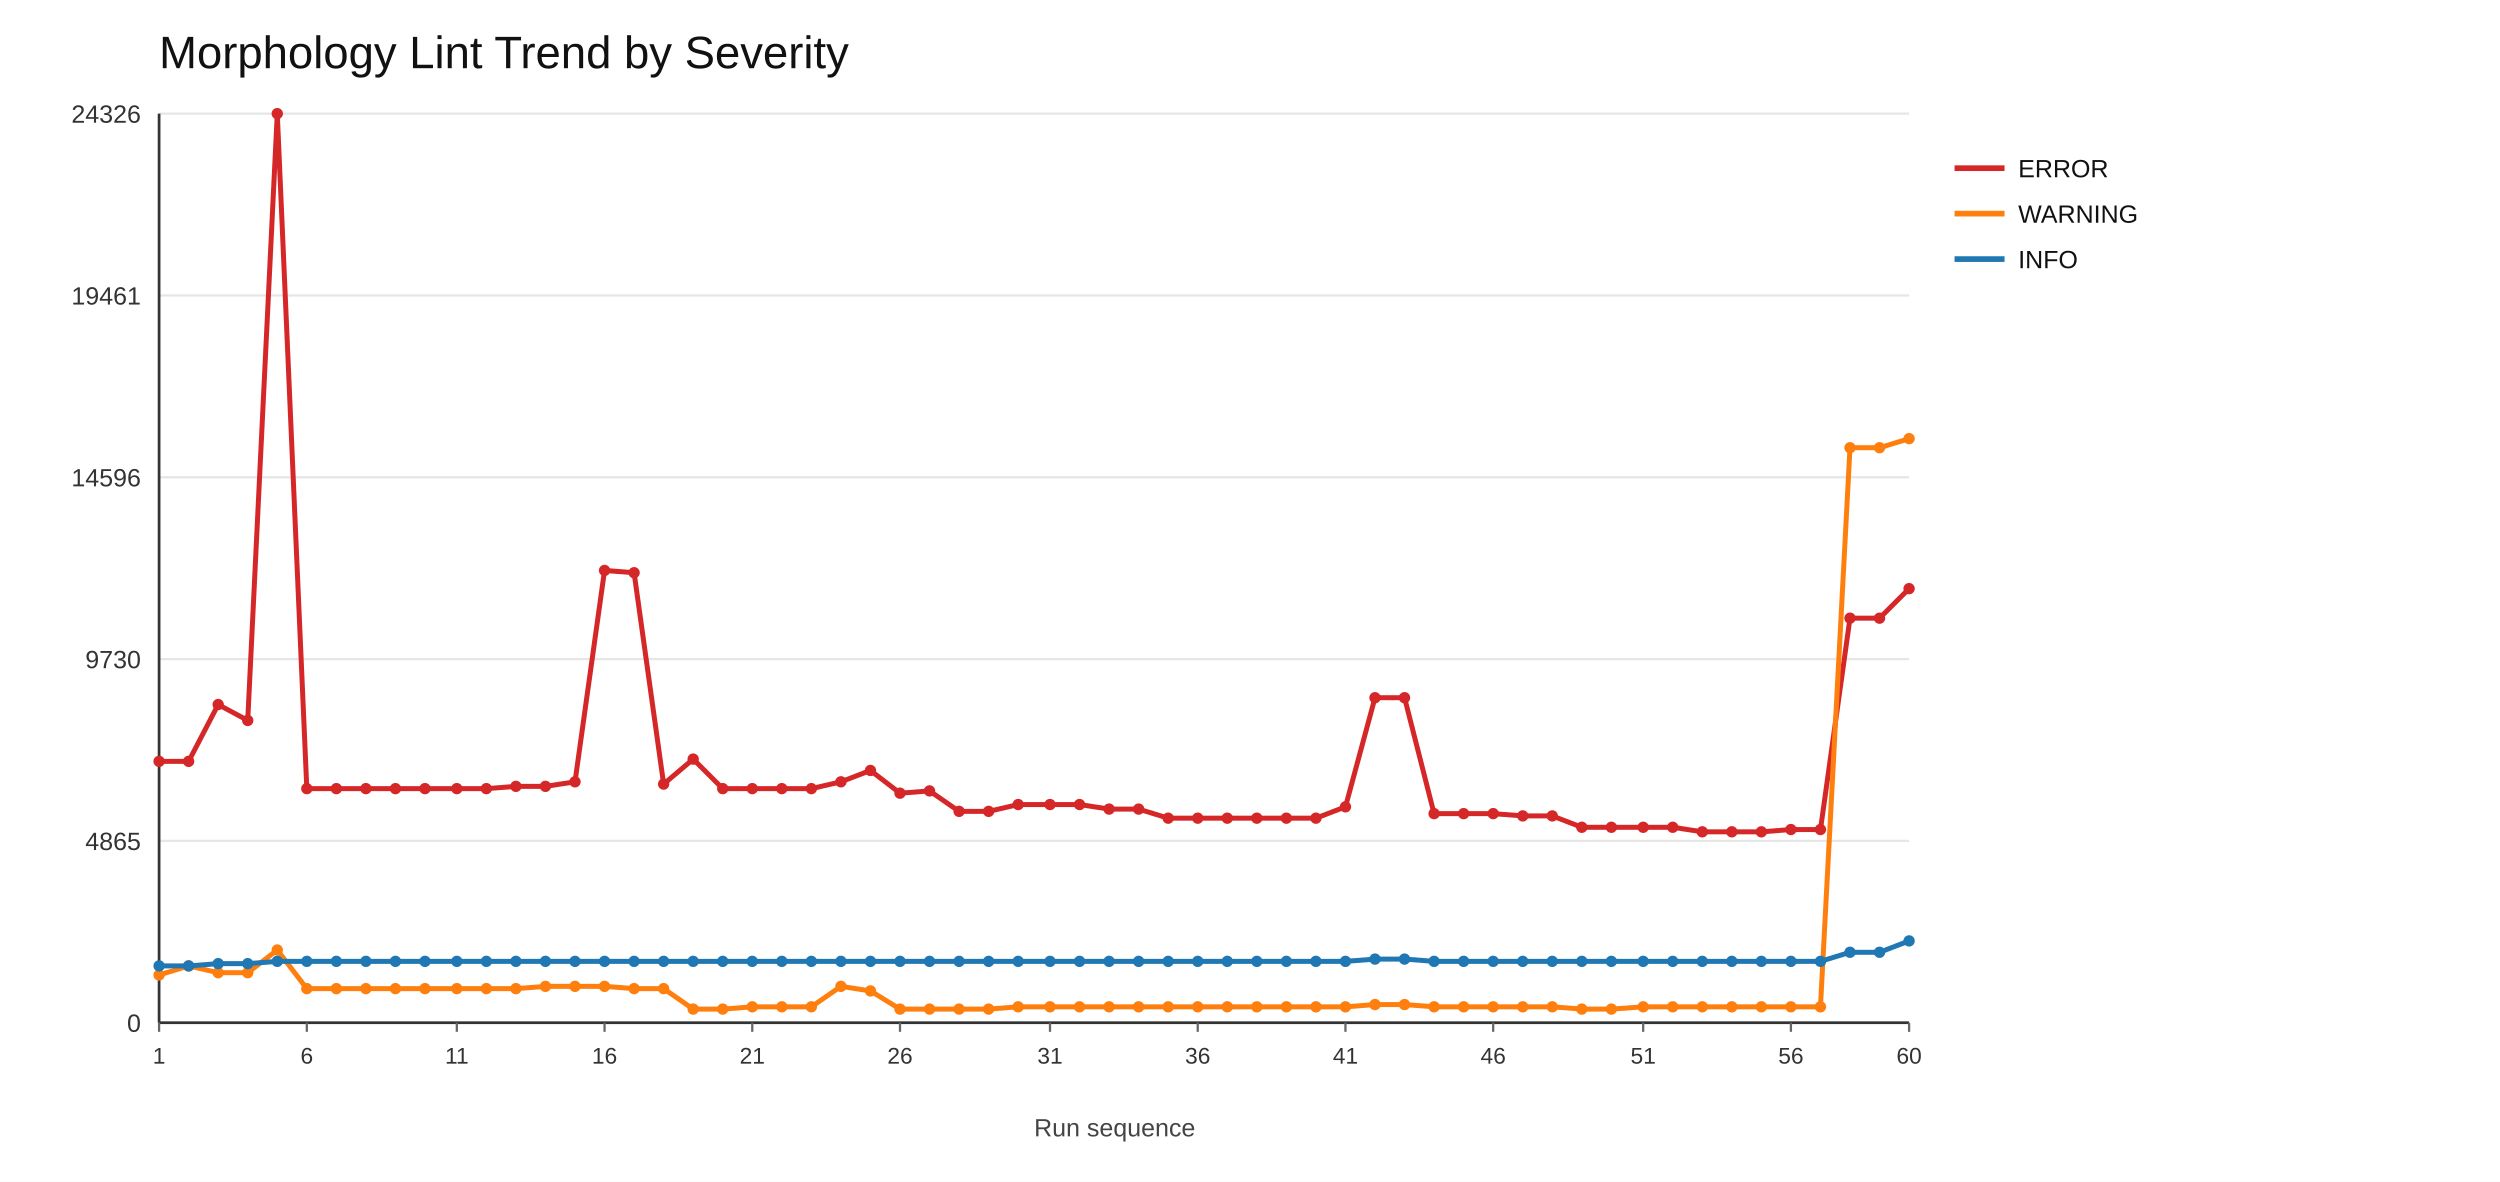
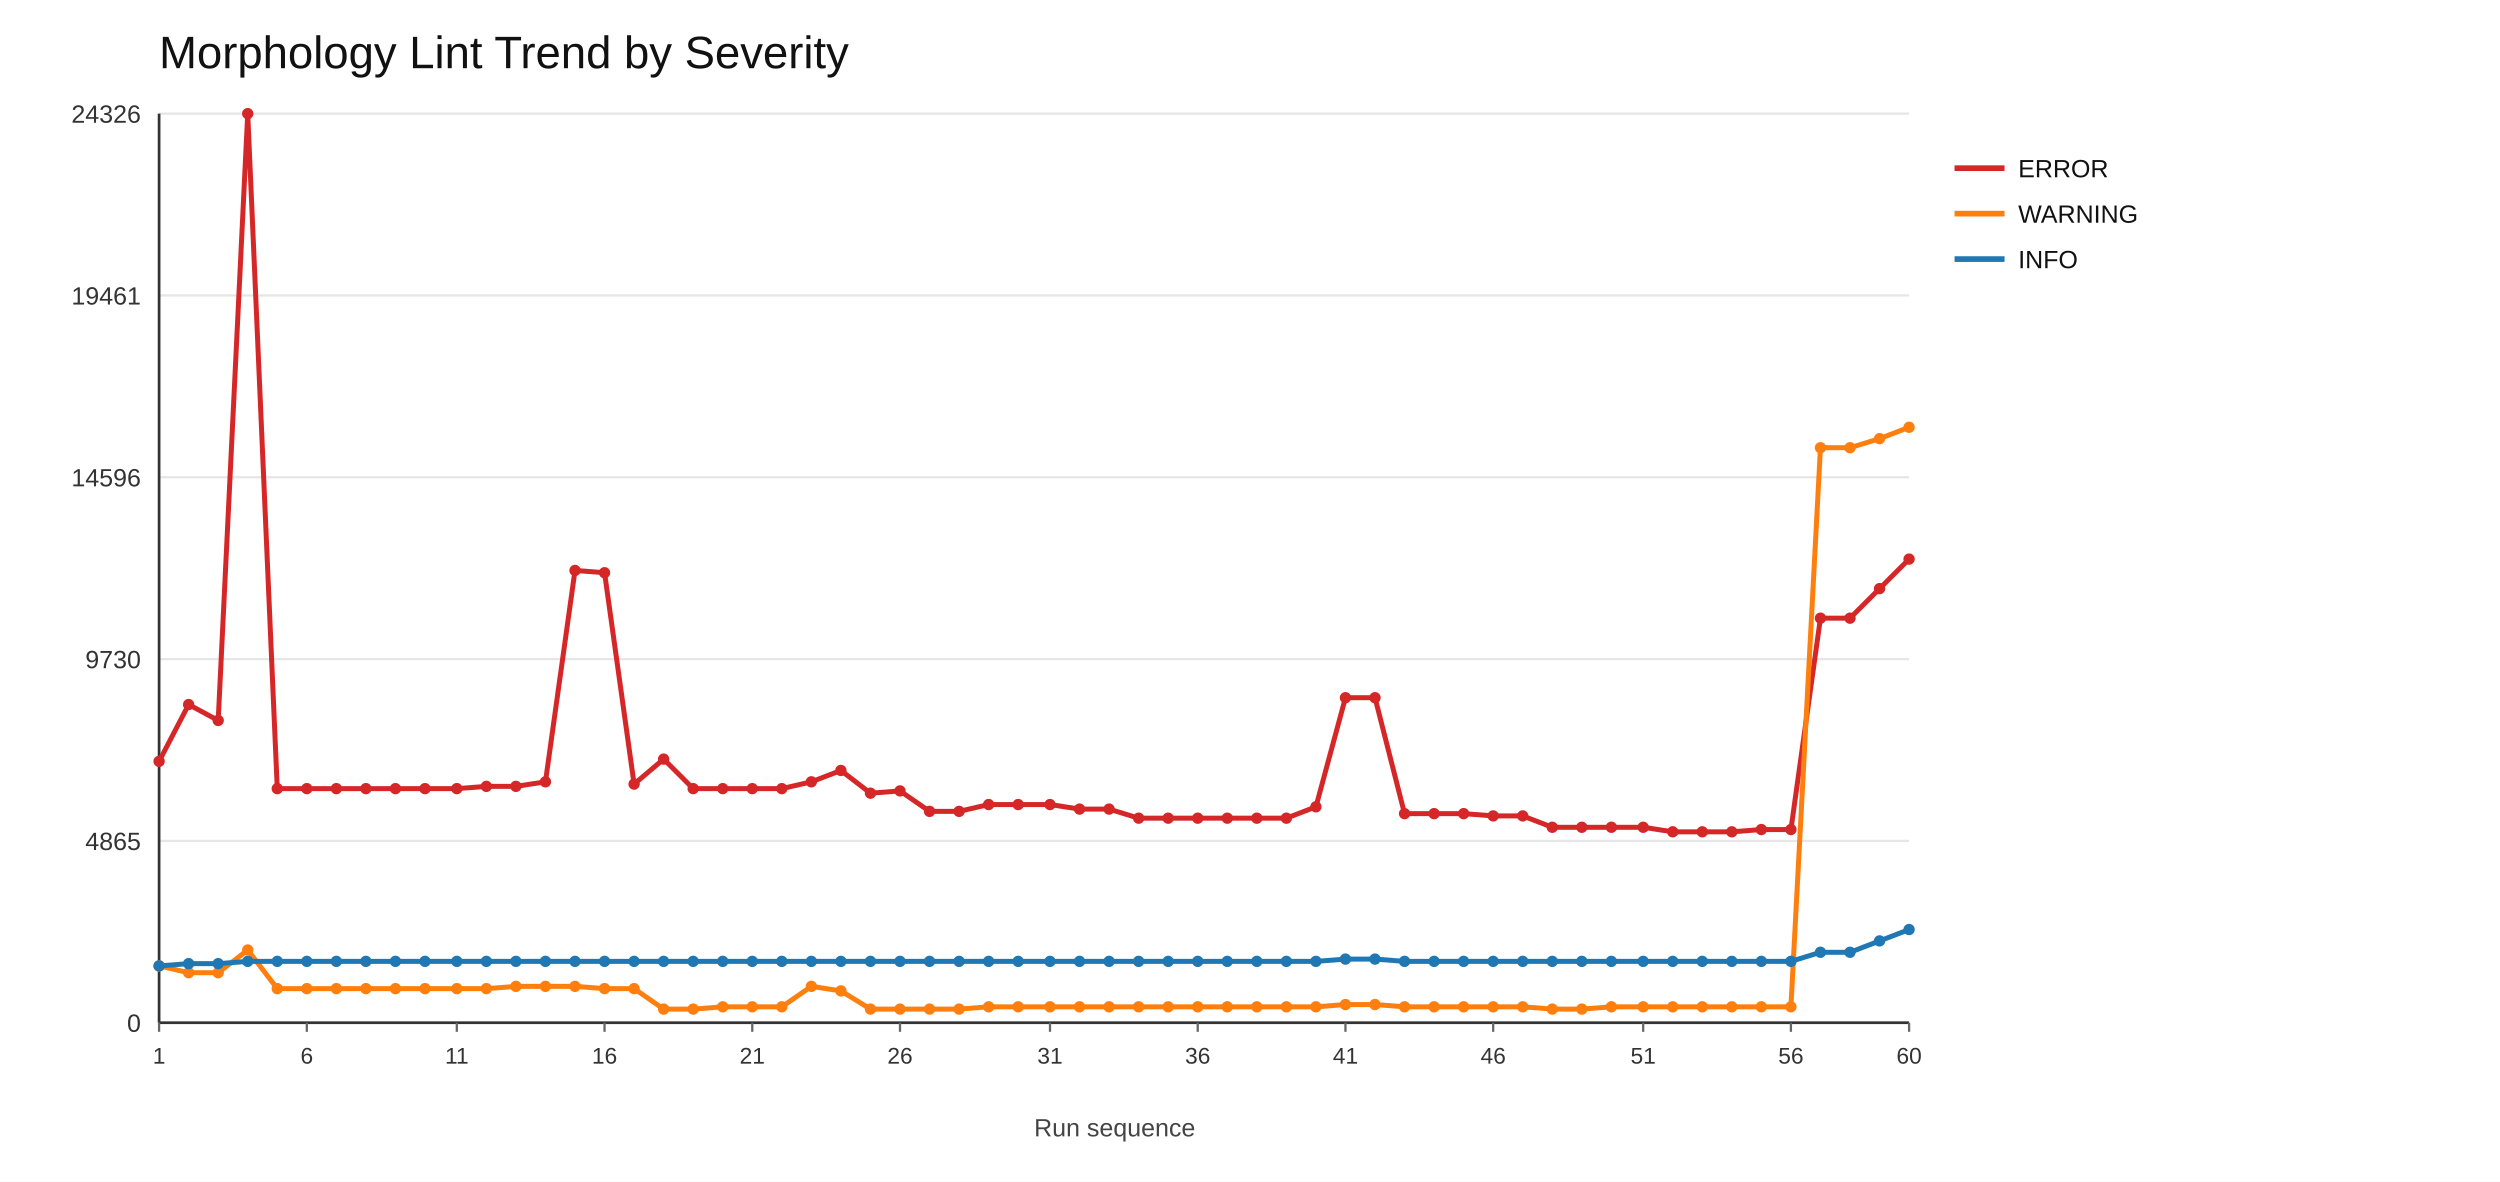
<svg xmlns="http://www.w3.org/2000/svg" width="1100" height="520">
  <rect x="0" y="0" width="1100" height="520" fill="#ffffff" />
  <text x="70" y="30" font-size="20" font-family="Arial" fill="#111">Morphology Lint Trend by Severity</text>
  <line x1="70" y1="450" x2="840" y2="450" stroke="#e6e6e6" stroke-width="1" />
  <text x="62" y="454" font-size="11" font-family="Arial" fill="#333" text-anchor="end">0</text>
  <line x1="70" y1="370" x2="840" y2="370" stroke="#e6e6e6" stroke-width="1" />
  <text x="62" y="374" font-size="11" font-family="Arial" fill="#333" text-anchor="end">4865</text>
  <line x1="70" y1="290" x2="840" y2="290" stroke="#e6e6e6" stroke-width="1" />
  <text x="62" y="294" font-size="11" font-family="Arial" fill="#333" text-anchor="end">9730</text>
  <line x1="70" y1="210" x2="840" y2="210" stroke="#e6e6e6" stroke-width="1" />
  <text x="62" y="214" font-size="11" font-family="Arial" fill="#333" text-anchor="end">14596</text>
  <line x1="70" y1="130" x2="840" y2="130" stroke="#e6e6e6" stroke-width="1" />
  <text x="62" y="134" font-size="11" font-family="Arial" fill="#333" text-anchor="end">19461</text>
  <line x1="70" y1="50" x2="840" y2="50" stroke="#e6e6e6" stroke-width="1" />
  <text x="62" y="54" font-size="11" font-family="Arial" fill="#333" text-anchor="end">24326</text>
  <line x1="70" y1="450" x2="840" y2="450" stroke="#333" stroke-width="1.2" />
  <line x1="70" y1="50" x2="70" y2="450" stroke="#333" stroke-width="1.2" />
  <line x1="70" y1="450" x2="70" y2="454" stroke="#666" stroke-width="1" />
  <text x="70" y="468" font-size="10" font-family="Arial" fill="#333" text-anchor="middle">1</text>
  <line x1="135" y1="450" x2="135" y2="454" stroke="#666" stroke-width="1" />
  <text x="135" y="468" font-size="10" font-family="Arial" fill="#333" text-anchor="middle">6</text>
  <line x1="201" y1="450" x2="201" y2="454" stroke="#666" stroke-width="1" />
  <text x="201" y="468" font-size="10" font-family="Arial" fill="#333" text-anchor="middle">11</text>
  <line x1="266" y1="450" x2="266" y2="454" stroke="#666" stroke-width="1" />
  <text x="266" y="468" font-size="10" font-family="Arial" fill="#333" text-anchor="middle">16</text>
  <line x1="331" y1="450" x2="331" y2="454" stroke="#666" stroke-width="1" />
  <text x="331" y="468" font-size="10" font-family="Arial" fill="#333" text-anchor="middle">21</text>
  <line x1="396" y1="450" x2="396" y2="454" stroke="#666" stroke-width="1" />
  <text x="396" y="468" font-size="10" font-family="Arial" fill="#333" text-anchor="middle">26</text>
  <line x1="462" y1="450" x2="462" y2="454" stroke="#666" stroke-width="1" />
  <text x="462" y="468" font-size="10" font-family="Arial" fill="#333" text-anchor="middle">31</text>
  <line x1="527" y1="450" x2="527" y2="454" stroke="#666" stroke-width="1" />
  <text x="527" y="468" font-size="10" font-family="Arial" fill="#333" text-anchor="middle">36</text>
  <line x1="592" y1="450" x2="592" y2="454" stroke="#666" stroke-width="1" />
  <text x="592" y="468" font-size="10" font-family="Arial" fill="#333" text-anchor="middle">41</text>
  <line x1="657" y1="450" x2="657" y2="454" stroke="#666" stroke-width="1" />
  <text x="657" y="468" font-size="10" font-family="Arial" fill="#333" text-anchor="middle">46</text>
  <line x1="723" y1="450" x2="723" y2="454" stroke="#666" stroke-width="1" />
  <text x="723" y="468" font-size="10" font-family="Arial" fill="#333" text-anchor="middle">51</text>
  <line x1="788" y1="450" x2="788" y2="454" stroke="#666" stroke-width="1" />
  <text x="788" y="468" font-size="10" font-family="Arial" fill="#333" text-anchor="middle">56</text>
  <line x1="840" y1="450" x2="840" y2="454" stroke="#666" stroke-width="1" />
  <text x="840" y="468" font-size="10" font-family="Arial" fill="#333" text-anchor="middle">60</text>
-   <polyline fill="none" stroke="#d62728" stroke-width="2.2" points="70,335 83,335 96,310 109,317 122,50 135,347 148,347 161,347 174,347 187,347 201,347 214,347 227,346 240,346 253,344 266,251 279,252 292,345 305,334 318,347 331,347 344,347 357,347 370,344 383,339 396,349 409,348 422,357 435,357 448,354 462,354 475,354 488,356 501,356 514,360 527,360 540,360 553,360 566,360 579,360 592,355 605,307 618,307 631,358 644,358 657,358 670,359 683,359 696,364 709,364 723,364 736,364 749,366 762,366 775,366 788,365 801,365 814,272 827,272 840,259" />
+   <polyline fill="none" stroke="#d62728" stroke-width="2.2" points="70,335 83,310 96,317 109,50 122,347 135,347 148,347 161,347 174,347 187,347 201,347 214,346 227,346 240,344 253,251 266,252 279,345 292,334 305,347 318,347 331,347 344,347 357,344 370,339 383,349 396,348 409,357 422,357 435,354 448,354 462,354 475,356 488,356 501,360 514,360 527,360 540,360 553,360 566,360 579,355 592,307 605,307 618,358 631,358 644,358 657,359 670,359 683,364 696,364 709,364 723,364 736,366 749,366 762,366 775,365 788,365 801,272 814,272 827,259 840,246" />
  <circle cx="70" cy="335" r="2.5" fill="#d62728" />
-   <circle cx="83" cy="335" r="2.5" fill="#d62728" />
-   <circle cx="96" cy="310" r="2.5" fill="#d62728" />
-   <circle cx="109" cy="317" r="2.5" fill="#d62728" />
-   <circle cx="122" cy="50" r="2.5" fill="#d62728" />
+   <circle cx="83" cy="310" r="2.5" fill="#d62728" />
+   <circle cx="96" cy="317" r="2.5" fill="#d62728" />
+   <circle cx="109" cy="50" r="2.5" fill="#d62728" />
+   <circle cx="122" cy="347" r="2.5" fill="#d62728" />
  <circle cx="135" cy="347" r="2.5" fill="#d62728" />
  <circle cx="148" cy="347" r="2.5" fill="#d62728" />
  <circle cx="161" cy="347" r="2.5" fill="#d62728" />
  <circle cx="174" cy="347" r="2.5" fill="#d62728" />
  <circle cx="187" cy="347" r="2.5" fill="#d62728" />
  <circle cx="201" cy="347" r="2.5" fill="#d62728" />
-   <circle cx="214" cy="347" r="2.5" fill="#d62728" />
+   <circle cx="214" cy="346" r="2.5" fill="#d62728" />
  <circle cx="227" cy="346" r="2.5" fill="#d62728" />
-   <circle cx="240" cy="346" r="2.5" fill="#d62728" />
-   <circle cx="253" cy="344" r="2.5" fill="#d62728" />
-   <circle cx="266" cy="251" r="2.5" fill="#d62728" />
-   <circle cx="279" cy="252" r="2.5" fill="#d62728" />
-   <circle cx="292" cy="345" r="2.5" fill="#d62728" />
-   <circle cx="305" cy="334" r="2.5" fill="#d62728" />
+   <circle cx="240" cy="344" r="2.5" fill="#d62728" />
+   <circle cx="253" cy="251" r="2.5" fill="#d62728" />
+   <circle cx="266" cy="252" r="2.5" fill="#d62728" />
+   <circle cx="279" cy="345" r="2.5" fill="#d62728" />
+   <circle cx="292" cy="334" r="2.5" fill="#d62728" />
+   <circle cx="305" cy="347" r="2.5" fill="#d62728" />
  <circle cx="318" cy="347" r="2.5" fill="#d62728" />
  <circle cx="331" cy="347" r="2.5" fill="#d62728" />
  <circle cx="344" cy="347" r="2.5" fill="#d62728" />
-   <circle cx="357" cy="347" r="2.5" fill="#d62728" />
-   <circle cx="370" cy="344" r="2.5" fill="#d62728" />
-   <circle cx="383" cy="339" r="2.5" fill="#d62728" />
-   <circle cx="396" cy="349" r="2.5" fill="#d62728" />
-   <circle cx="409" cy="348" r="2.5" fill="#d62728" />
+   <circle cx="357" cy="344" r="2.5" fill="#d62728" />
+   <circle cx="370" cy="339" r="2.5" fill="#d62728" />
+   <circle cx="383" cy="349" r="2.5" fill="#d62728" />
+   <circle cx="396" cy="348" r="2.5" fill="#d62728" />
+   <circle cx="409" cy="357" r="2.5" fill="#d62728" />
  <circle cx="422" cy="357" r="2.5" fill="#d62728" />
-   <circle cx="435" cy="357" r="2.5" fill="#d62728" />
+   <circle cx="435" cy="354" r="2.5" fill="#d62728" />
  <circle cx="448" cy="354" r="2.5" fill="#d62728" />
  <circle cx="462" cy="354" r="2.5" fill="#d62728" />
-   <circle cx="475" cy="354" r="2.5" fill="#d62728" />
+   <circle cx="475" cy="356" r="2.5" fill="#d62728" />
  <circle cx="488" cy="356" r="2.5" fill="#d62728" />
-   <circle cx="501" cy="356" r="2.5" fill="#d62728" />
+   <circle cx="501" cy="360" r="2.5" fill="#d62728" />
  <circle cx="514" cy="360" r="2.5" fill="#d62728" />
  <circle cx="527" cy="360" r="2.5" fill="#d62728" />
  <circle cx="540" cy="360" r="2.5" fill="#d62728" />
  <circle cx="553" cy="360" r="2.5" fill="#d62728" />
  <circle cx="566" cy="360" r="2.5" fill="#d62728" />
-   <circle cx="579" cy="360" r="2.5" fill="#d62728" />
-   <circle cx="592" cy="355" r="2.5" fill="#d62728" />
+   <circle cx="579" cy="355" r="2.5" fill="#d62728" />
+   <circle cx="592" cy="307" r="2.5" fill="#d62728" />
  <circle cx="605" cy="307" r="2.5" fill="#d62728" />
-   <circle cx="618" cy="307" r="2.5" fill="#d62728" />
+   <circle cx="618" cy="358" r="2.5" fill="#d62728" />
  <circle cx="631" cy="358" r="2.5" fill="#d62728" />
  <circle cx="644" cy="358" r="2.5" fill="#d62728" />
-   <circle cx="657" cy="358" r="2.5" fill="#d62728" />
+   <circle cx="657" cy="359" r="2.5" fill="#d62728" />
  <circle cx="670" cy="359" r="2.5" fill="#d62728" />
-   <circle cx="683" cy="359" r="2.5" fill="#d62728" />
+   <circle cx="683" cy="364" r="2.5" fill="#d62728" />
  <circle cx="696" cy="364" r="2.5" fill="#d62728" />
  <circle cx="709" cy="364" r="2.5" fill="#d62728" />
  <circle cx="723" cy="364" r="2.5" fill="#d62728" />
-   <circle cx="736" cy="364" r="2.5" fill="#d62728" />
+   <circle cx="736" cy="366" r="2.5" fill="#d62728" />
  <circle cx="749" cy="366" r="2.5" fill="#d62728" />
  <circle cx="762" cy="366" r="2.5" fill="#d62728" />
-   <circle cx="775" cy="366" r="2.5" fill="#d62728" />
+   <circle cx="775" cy="365" r="2.5" fill="#d62728" />
  <circle cx="788" cy="365" r="2.5" fill="#d62728" />
-   <circle cx="801" cy="365" r="2.5" fill="#d62728" />
+   <circle cx="801" cy="272" r="2.5" fill="#d62728" />
  <circle cx="814" cy="272" r="2.5" fill="#d62728" />
-   <circle cx="827" cy="272" r="2.5" fill="#d62728" />
-   <circle cx="840" cy="259" r="2.5" fill="#d62728" />
+   <circle cx="827" cy="259" r="2.5" fill="#d62728" />
+   <circle cx="840" cy="246" r="2.5" fill="#d62728" />
  <line x1="860" y1="74" x2="882" y2="74" stroke="#d62728" stroke-width="2.5" />
  <text x="888" y="78" font-size="11" font-family="Arial" fill="#111">ERROR</text>
-   <polyline fill="none" stroke="#ff7f0e" stroke-width="2.2" points="70,429 83,425 96,428 109,428 122,418 135,435 148,435 161,435 174,435 187,435 201,435 214,435 227,435 240,434 253,434 266,434 279,435 292,435 305,444 318,444 331,443 344,443 357,443 370,434 383,436 396,444 409,444 422,444 435,444 448,443 462,443 475,443 488,443 501,443 514,443 527,443 540,443 553,443 566,443 579,443 592,443 605,442 618,442 631,443 644,443 657,443 670,443 683,443 696,444 709,444 723,443 736,443 749,443 762,443 775,443 788,443 801,443 814,197 827,197 840,193" />
-   <circle cx="70" cy="429" r="2.5" fill="#ff7f0e" />
-   <circle cx="83" cy="425" r="2.5" fill="#ff7f0e" />
+   <polyline fill="none" stroke="#ff7f0e" stroke-width="2.2" points="70,425 83,428 96,428 109,418 122,435 135,435 148,435 161,435 174,435 187,435 201,435 214,435 227,434 240,434 253,434 266,435 279,435 292,444 305,444 318,443 331,443 344,443 357,434 370,436 383,444 396,444 409,444 422,444 435,443 448,443 462,443 475,443 488,443 501,443 514,443 527,443 540,443 553,443 566,443 579,443 592,442 605,442 618,443 631,443 644,443 657,443 670,443 683,444 696,444 709,443 723,443 736,443 749,443 762,443 775,443 788,443 801,197 814,197 827,193 840,188" />
+   <circle cx="70" cy="425" r="2.5" fill="#ff7f0e" />
+   <circle cx="83" cy="428" r="2.5" fill="#ff7f0e" />
  <circle cx="96" cy="428" r="2.5" fill="#ff7f0e" />
-   <circle cx="109" cy="428" r="2.5" fill="#ff7f0e" />
-   <circle cx="122" cy="418" r="2.5" fill="#ff7f0e" />
+   <circle cx="109" cy="418" r="2.5" fill="#ff7f0e" />
+   <circle cx="122" cy="435" r="2.5" fill="#ff7f0e" />
  <circle cx="135" cy="435" r="2.5" fill="#ff7f0e" />
  <circle cx="148" cy="435" r="2.5" fill="#ff7f0e" />
  <circle cx="161" cy="435" r="2.5" fill="#ff7f0e" />
  <circle cx="174" cy="435" r="2.5" fill="#ff7f0e" />
  <circle cx="187" cy="435" r="2.5" fill="#ff7f0e" />
  <circle cx="201" cy="435" r="2.5" fill="#ff7f0e" />
  <circle cx="214" cy="435" r="2.5" fill="#ff7f0e" />
-   <circle cx="227" cy="435" r="2.5" fill="#ff7f0e" />
+   <circle cx="227" cy="434" r="2.5" fill="#ff7f0e" />
  <circle cx="240" cy="434" r="2.5" fill="#ff7f0e" />
  <circle cx="253" cy="434" r="2.5" fill="#ff7f0e" />
-   <circle cx="266" cy="434" r="2.5" fill="#ff7f0e" />
+   <circle cx="266" cy="435" r="2.5" fill="#ff7f0e" />
  <circle cx="279" cy="435" r="2.5" fill="#ff7f0e" />
-   <circle cx="292" cy="435" r="2.5" fill="#ff7f0e" />
+   <circle cx="292" cy="444" r="2.5" fill="#ff7f0e" />
  <circle cx="305" cy="444" r="2.5" fill="#ff7f0e" />
-   <circle cx="318" cy="444" r="2.5" fill="#ff7f0e" />
+   <circle cx="318" cy="443" r="2.5" fill="#ff7f0e" />
  <circle cx="331" cy="443" r="2.5" fill="#ff7f0e" />
  <circle cx="344" cy="443" r="2.5" fill="#ff7f0e" />
-   <circle cx="357" cy="443" r="2.5" fill="#ff7f0e" />
-   <circle cx="370" cy="434" r="2.5" fill="#ff7f0e" />
-   <circle cx="383" cy="436" r="2.5" fill="#ff7f0e" />
+   <circle cx="357" cy="434" r="2.5" fill="#ff7f0e" />
+   <circle cx="370" cy="436" r="2.5" fill="#ff7f0e" />
+   <circle cx="383" cy="444" r="2.5" fill="#ff7f0e" />
  <circle cx="396" cy="444" r="2.5" fill="#ff7f0e" />
  <circle cx="409" cy="444" r="2.5" fill="#ff7f0e" />
  <circle cx="422" cy="444" r="2.5" fill="#ff7f0e" />
-   <circle cx="435" cy="444" r="2.5" fill="#ff7f0e" />
+   <circle cx="435" cy="443" r="2.5" fill="#ff7f0e" />
  <circle cx="448" cy="443" r="2.5" fill="#ff7f0e" />
  <circle cx="462" cy="443" r="2.5" fill="#ff7f0e" />
  <circle cx="475" cy="443" r="2.5" fill="#ff7f0e" />
  <circle cx="488" cy="443" r="2.5" fill="#ff7f0e" />
  <circle cx="501" cy="443" r="2.5" fill="#ff7f0e" />
  <circle cx="514" cy="443" r="2.5" fill="#ff7f0e" />
  <circle cx="527" cy="443" r="2.5" fill="#ff7f0e" />
  <circle cx="540" cy="443" r="2.5" fill="#ff7f0e" />
  <circle cx="553" cy="443" r="2.5" fill="#ff7f0e" />
  <circle cx="566" cy="443" r="2.5" fill="#ff7f0e" />
  <circle cx="579" cy="443" r="2.5" fill="#ff7f0e" />
-   <circle cx="592" cy="443" r="2.5" fill="#ff7f0e" />
+   <circle cx="592" cy="442" r="2.5" fill="#ff7f0e" />
  <circle cx="605" cy="442" r="2.5" fill="#ff7f0e" />
-   <circle cx="618" cy="442" r="2.5" fill="#ff7f0e" />
+   <circle cx="618" cy="443" r="2.5" fill="#ff7f0e" />
  <circle cx="631" cy="443" r="2.5" fill="#ff7f0e" />
  <circle cx="644" cy="443" r="2.5" fill="#ff7f0e" />
  <circle cx="657" cy="443" r="2.5" fill="#ff7f0e" />
  <circle cx="670" cy="443" r="2.5" fill="#ff7f0e" />
-   <circle cx="683" cy="443" r="2.5" fill="#ff7f0e" />
+   <circle cx="683" cy="444" r="2.5" fill="#ff7f0e" />
  <circle cx="696" cy="444" r="2.5" fill="#ff7f0e" />
-   <circle cx="709" cy="444" r="2.5" fill="#ff7f0e" />
+   <circle cx="709" cy="443" r="2.5" fill="#ff7f0e" />
  <circle cx="723" cy="443" r="2.5" fill="#ff7f0e" />
  <circle cx="736" cy="443" r="2.5" fill="#ff7f0e" />
  <circle cx="749" cy="443" r="2.5" fill="#ff7f0e" />
  <circle cx="762" cy="443" r="2.5" fill="#ff7f0e" />
  <circle cx="775" cy="443" r="2.5" fill="#ff7f0e" />
  <circle cx="788" cy="443" r="2.5" fill="#ff7f0e" />
-   <circle cx="801" cy="443" r="2.5" fill="#ff7f0e" />
+   <circle cx="801" cy="197" r="2.5" fill="#ff7f0e" />
  <circle cx="814" cy="197" r="2.5" fill="#ff7f0e" />
-   <circle cx="827" cy="197" r="2.5" fill="#ff7f0e" />
-   <circle cx="840" cy="193" r="2.5" fill="#ff7f0e" />
+   <circle cx="827" cy="193" r="2.5" fill="#ff7f0e" />
+   <circle cx="840" cy="188" r="2.5" fill="#ff7f0e" />
  <line x1="860" y1="94" x2="882" y2="94" stroke="#ff7f0e" stroke-width="2.5" />
  <text x="888" y="98" font-size="11" font-family="Arial" fill="#111">WARNING</text>
-   <polyline fill="none" stroke="#1f77b4" stroke-width="2.2" points="70,425 83,425 96,424 109,424 122,423 135,423 148,423 161,423 174,423 187,423 201,423 214,423 227,423 240,423 253,423 266,423 279,423 292,423 305,423 318,423 331,423 344,423 357,423 370,423 383,423 396,423 409,423 422,423 435,423 448,423 462,423 475,423 488,423 501,423 514,423 527,423 540,423 553,423 566,423 579,423 592,423 605,422 618,422 631,423 644,423 657,423 670,423 683,423 696,423 709,423 723,423 736,423 749,423 762,423 775,423 788,423 801,423 814,419 827,419 840,414" />
+   <polyline fill="none" stroke="#1f77b4" stroke-width="2.2" points="70,425 83,424 96,424 109,423 122,423 135,423 148,423 161,423 174,423 187,423 201,423 214,423 227,423 240,423 253,423 266,423 279,423 292,423 305,423 318,423 331,423 344,423 357,423 370,423 383,423 396,423 409,423 422,423 435,423 448,423 462,423 475,423 488,423 501,423 514,423 527,423 540,423 553,423 566,423 579,423 592,422 605,422 618,423 631,423 644,423 657,423 670,423 683,423 696,423 709,423 723,423 736,423 749,423 762,423 775,423 788,423 801,419 814,419 827,414 840,409" />
  <circle cx="70" cy="425" r="2.5" fill="#1f77b4" />
-   <circle cx="83" cy="425" r="2.5" fill="#1f77b4" />
+   <circle cx="83" cy="424" r="2.5" fill="#1f77b4" />
  <circle cx="96" cy="424" r="2.5" fill="#1f77b4" />
-   <circle cx="109" cy="424" r="2.5" fill="#1f77b4" />
+   <circle cx="109" cy="423" r="2.5" fill="#1f77b4" />
  <circle cx="122" cy="423" r="2.5" fill="#1f77b4" />
  <circle cx="135" cy="423" r="2.5" fill="#1f77b4" />
  <circle cx="148" cy="423" r="2.5" fill="#1f77b4" />
  <circle cx="161" cy="423" r="2.5" fill="#1f77b4" />
  <circle cx="174" cy="423" r="2.5" fill="#1f77b4" />
  <circle cx="187" cy="423" r="2.5" fill="#1f77b4" />
  <circle cx="201" cy="423" r="2.5" fill="#1f77b4" />
  <circle cx="214" cy="423" r="2.5" fill="#1f77b4" />
  <circle cx="227" cy="423" r="2.5" fill="#1f77b4" />
  <circle cx="240" cy="423" r="2.5" fill="#1f77b4" />
  <circle cx="253" cy="423" r="2.5" fill="#1f77b4" />
  <circle cx="266" cy="423" r="2.5" fill="#1f77b4" />
  <circle cx="279" cy="423" r="2.5" fill="#1f77b4" />
  <circle cx="292" cy="423" r="2.5" fill="#1f77b4" />
  <circle cx="305" cy="423" r="2.5" fill="#1f77b4" />
  <circle cx="318" cy="423" r="2.5" fill="#1f77b4" />
  <circle cx="331" cy="423" r="2.5" fill="#1f77b4" />
  <circle cx="344" cy="423" r="2.5" fill="#1f77b4" />
  <circle cx="357" cy="423" r="2.5" fill="#1f77b4" />
  <circle cx="370" cy="423" r="2.5" fill="#1f77b4" />
  <circle cx="383" cy="423" r="2.5" fill="#1f77b4" />
  <circle cx="396" cy="423" r="2.5" fill="#1f77b4" />
  <circle cx="409" cy="423" r="2.5" fill="#1f77b4" />
  <circle cx="422" cy="423" r="2.5" fill="#1f77b4" />
  <circle cx="435" cy="423" r="2.5" fill="#1f77b4" />
  <circle cx="448" cy="423" r="2.5" fill="#1f77b4" />
  <circle cx="462" cy="423" r="2.5" fill="#1f77b4" />
  <circle cx="475" cy="423" r="2.5" fill="#1f77b4" />
  <circle cx="488" cy="423" r="2.5" fill="#1f77b4" />
  <circle cx="501" cy="423" r="2.5" fill="#1f77b4" />
  <circle cx="514" cy="423" r="2.5" fill="#1f77b4" />
  <circle cx="527" cy="423" r="2.5" fill="#1f77b4" />
  <circle cx="540" cy="423" r="2.5" fill="#1f77b4" />
  <circle cx="553" cy="423" r="2.5" fill="#1f77b4" />
  <circle cx="566" cy="423" r="2.5" fill="#1f77b4" />
  <circle cx="579" cy="423" r="2.5" fill="#1f77b4" />
-   <circle cx="592" cy="423" r="2.5" fill="#1f77b4" />
+   <circle cx="592" cy="422" r="2.5" fill="#1f77b4" />
  <circle cx="605" cy="422" r="2.5" fill="#1f77b4" />
-   <circle cx="618" cy="422" r="2.5" fill="#1f77b4" />
+   <circle cx="618" cy="423" r="2.5" fill="#1f77b4" />
  <circle cx="631" cy="423" r="2.5" fill="#1f77b4" />
  <circle cx="644" cy="423" r="2.5" fill="#1f77b4" />
  <circle cx="657" cy="423" r="2.5" fill="#1f77b4" />
  <circle cx="670" cy="423" r="2.5" fill="#1f77b4" />
  <circle cx="683" cy="423" r="2.5" fill="#1f77b4" />
  <circle cx="696" cy="423" r="2.5" fill="#1f77b4" />
  <circle cx="709" cy="423" r="2.5" fill="#1f77b4" />
  <circle cx="723" cy="423" r="2.5" fill="#1f77b4" />
  <circle cx="736" cy="423" r="2.5" fill="#1f77b4" />
  <circle cx="749" cy="423" r="2.5" fill="#1f77b4" />
  <circle cx="762" cy="423" r="2.5" fill="#1f77b4" />
  <circle cx="775" cy="423" r="2.5" fill="#1f77b4" />
  <circle cx="788" cy="423" r="2.5" fill="#1f77b4" />
-   <circle cx="801" cy="423" r="2.5" fill="#1f77b4" />
+   <circle cx="801" cy="419" r="2.5" fill="#1f77b4" />
  <circle cx="814" cy="419" r="2.5" fill="#1f77b4" />
-   <circle cx="827" cy="419" r="2.5" fill="#1f77b4" />
-   <circle cx="840" cy="414" r="2.5" fill="#1f77b4" />
+   <circle cx="827" cy="414" r="2.5" fill="#1f77b4" />
+   <circle cx="840" cy="409" r="2.5" fill="#1f77b4" />
  <line x1="860" y1="114" x2="882" y2="114" stroke="#1f77b4" stroke-width="2.5" />
  <text x="888" y="118" font-size="11" font-family="Arial" fill="#111">INFO</text>
  <text x="455" y="500" font-size="11" font-family="Arial" fill="#444">Run sequence</text>
</svg>
